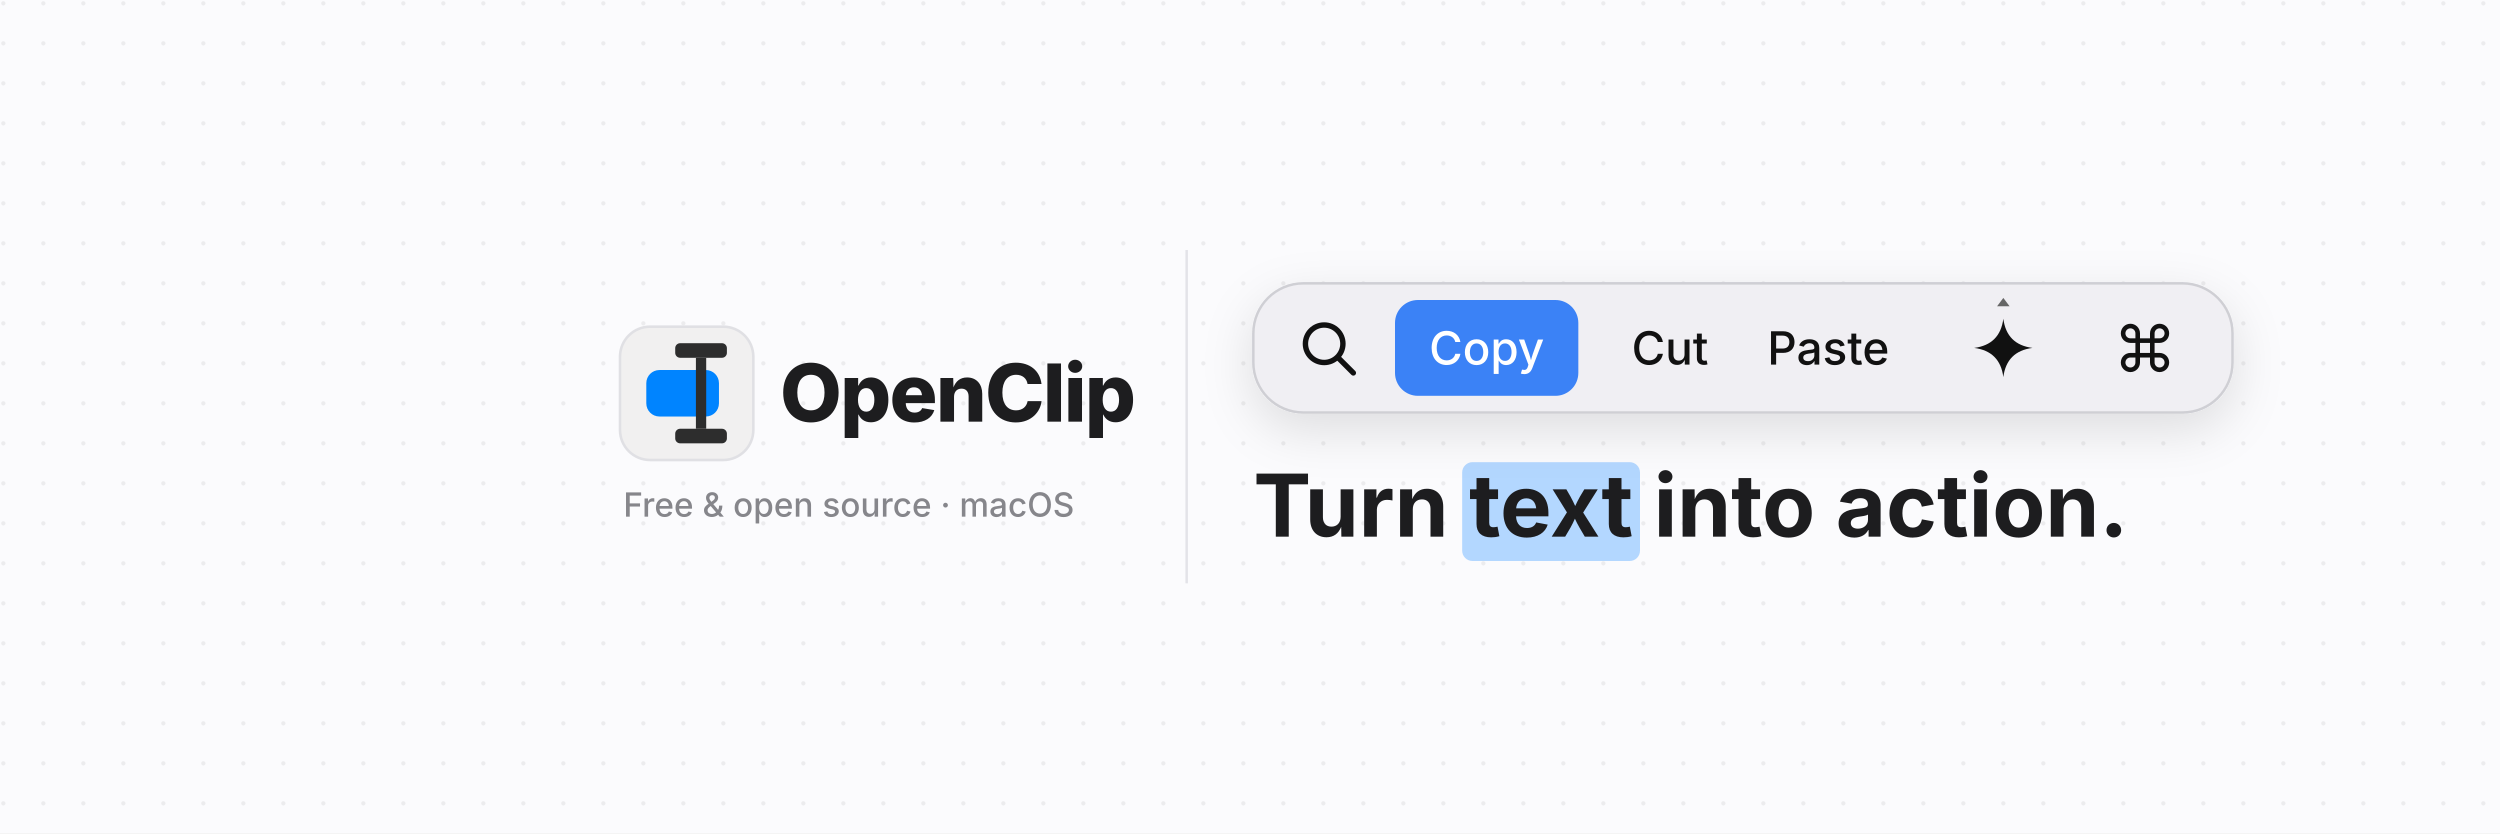
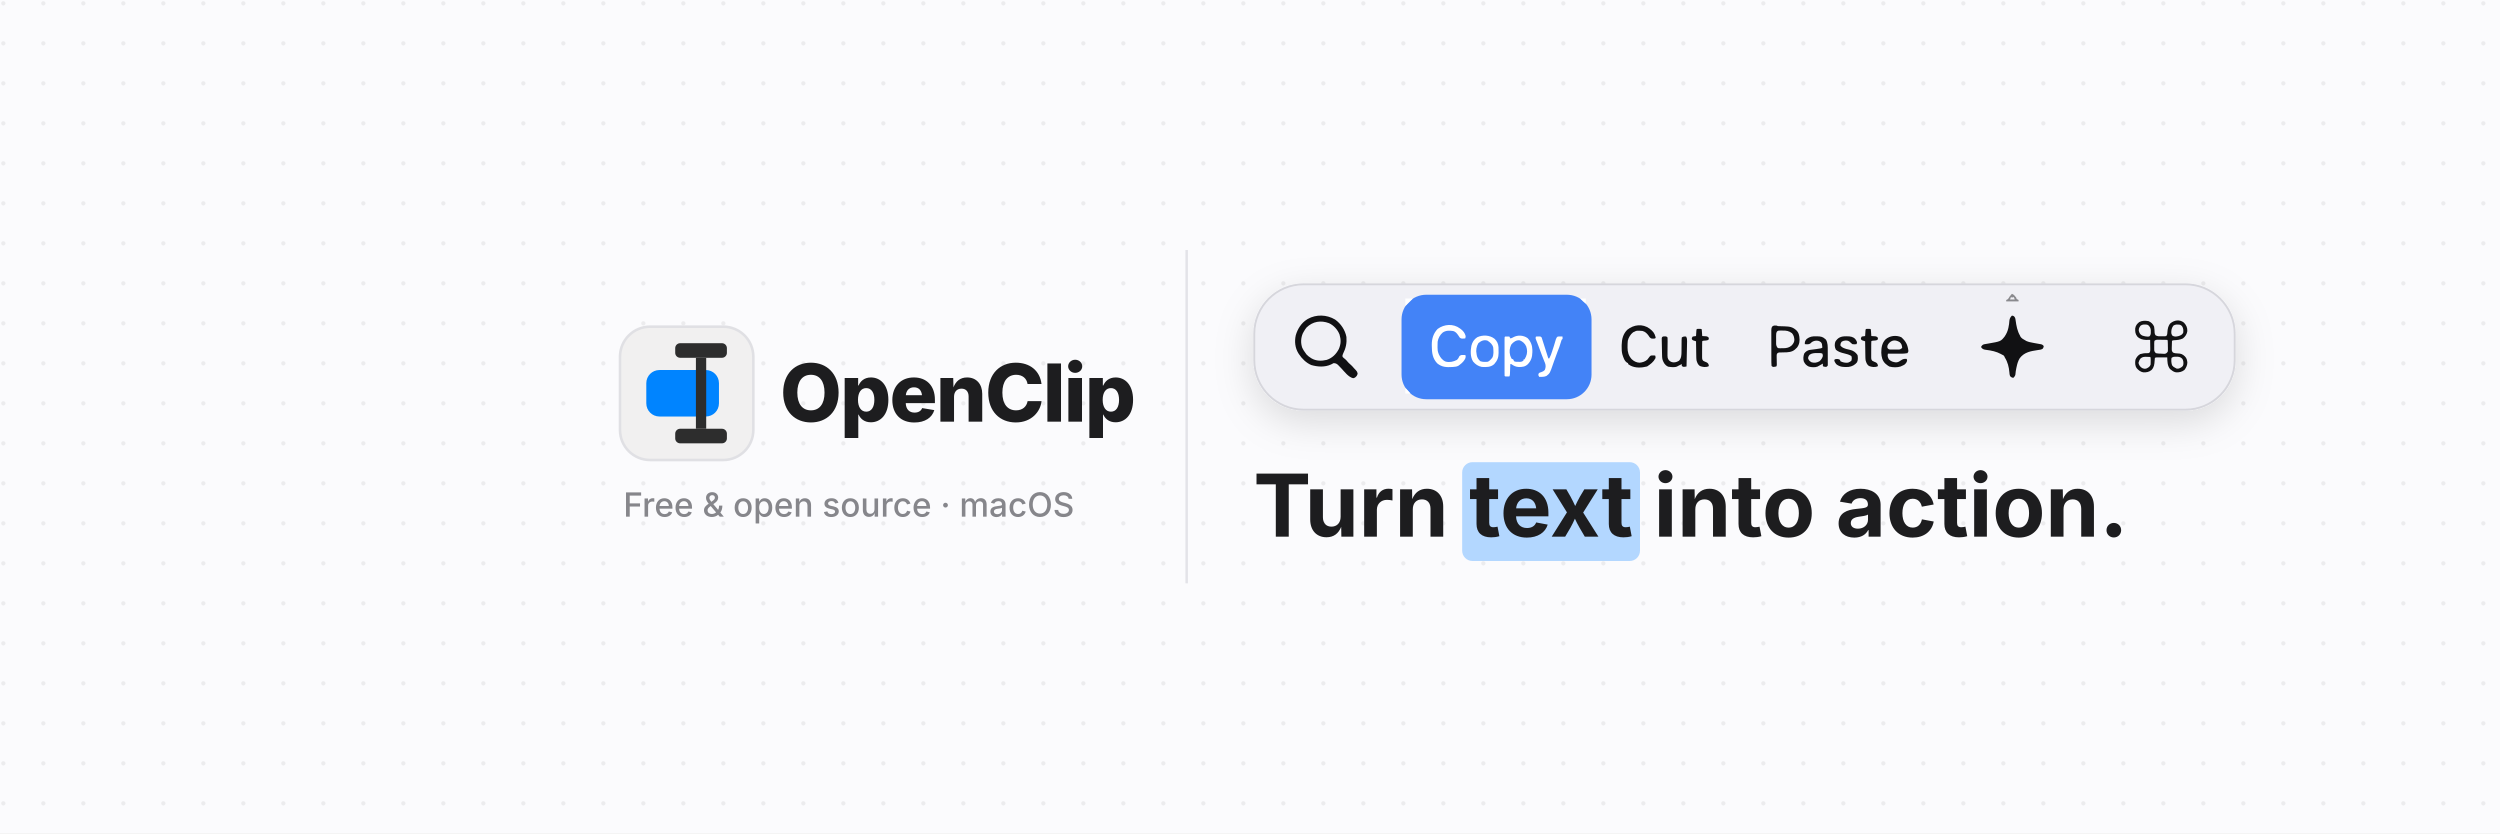
<svg xmlns="http://www.w3.org/2000/svg" width="1500" height="500" viewBox="0 0 1500 500">
  <defs>
    <filter id="sh" x="-20%" y="-60%" width="140%" height="240%">
      <feDropShadow dx="0" dy="8" stdDeviation="12" flood-color="#000" flood-opacity=".12" />
    </filter>
    <pattern id="d" width="24" height="24" patternUnits="userSpaceOnUse">
      <circle cx="2" cy="2" r="1.3" fill="#1d1d1f" fill-opacity=".07" />
    </pattern>
  </defs>
  <rect width="1500" height="500" fill="#fbfbfd" />
  <rect width="1500" height="500" fill="url(#d)" />
  <line x1="712" y1="150" x2="712" y2="350" stroke="#e3e3e8" stroke-width="1.5" />
  <g transform="translate(372 196) scale(0.078125)">
    <rect width="1024" height="1024" rx="231" fill="#F1F0F0" stroke="#e0e0e4" stroke-width="20" />
    <rect x="202" y="333" width="558" height="357" rx="101" fill="#0084FF" />
    <rect x="424" y="784" width="397" height="112" rx="38" fill="#2D2D2D" />
    <rect x="424" y="127" width="397" height="112" rx="38" fill="#2D2D2D" />
    <rect x="583" y="239" width="79" height="545" fill="#2D2D2D" />
  </g>
  <text x="468" y="253" fill="#1d1d1f" font-size="48" font-weight="800" letter-spacing="-1" font-family="Inter">OpenClip</text>
  <text x="374" y="310" fill="#86868b" font-size="20" font-weight="500" font-family="Inter">Free &amp; open source · macOS</text>
  <rect x="877.3" y="277.3" width="106.7" height="59.3" rx="6.2" fill="#b3d7ff" />
  <text x="752" y="322" fill="#1d1d1f" font-size="52" font-weight="700" font-family="Inter">Turn text into action.</text>
-   <g transform="translate(752 170) scale(1.25)">
-     <g filter="url(#sh)">
-       <rect width="470" height="62" rx="24" fill="#f0eff3" stroke="#cfcfd4" stroke-width="1.2" />
+   <defs>
+     <filter id="tsh" x="-20%" y="-60%" width="140%" height="240%">
+       <feDropShadow dx="0" dy="6" stdDeviation="10" flood-color="#000" flood-opacity=".13" />
+     </filter>
+   </defs>
+   <g transform="translate(752 170) scale(1.14)">
+     <rect x="0.5" y="0.5" width="516" height="66" rx="26" fill="#f0f0f5" stroke="#d6d6dc" filter="url(#tsh)" />
+     <rect x="78" y="6" width="100" height="55" rx="13" fill="#4383f7" />
+     <g transform="translate(-57 -57) scale(0.25)">
+       <path transform="translate(1825,250)" d="M0 0 C4.21 1.56 6.35 4.48 9 8 C9.33 8.99 9.66 9.98 10 11 C12.06 12.19 12.06 12.19 14 13 C14 13.99 14 14.98 14 16 C5.42 16 -3.16 16 -12 16 C-12 15.01 -12 14.02 -12 13 C-11.7 12.89 -11.7 12.89 -10.19 12.31 C-7.38 10.63 -6.61 8.83 -5 6 C-3.39 3.94 -1.7 1.98 0 0 Z M-2 7 C-2.66 8.65 -3.32 10.3 -4 12 C-0.7 12 2.6 12 6 12 C5.34 10.35 4.68 8.7 4 7 C3.38 7.19 2.76 7.37 2.12 7.56 C0 8 0 8 -2 7 Z " fill="#8a8a8e" />
+       <path transform="translate(400.125,304.25)" d="M0 0 C12.18 8.64 21.12 22.07 23.88 36.75 C24.9 49.66 22.63 60.38 16.79 71.9 C15.48 74.55 15.25 75.83 15.88 78.75 C17.45 80.39 19.15 81.74 20.94 83.14 C22.86 84.74 24.36 86.38 25.94 88.31 C27.84 90.62 29.54 92.3 31.88 94.25 C34.79 96.68 37.08 99.18 39.48 102.1 C40.87 103.74 42.34 105.24 43.88 106.75 C46.05 109.09 46.82 110.46 47.44 113.62 C46.75 117.47 45.46 119.06 42.58 121.6 C40.88 122.75 40.88 122.75 38 123.5 C27.9 121.08 20.08 110.04 13.14 102.75 C11.58 101.12 10.01 99.5 8.43 97.89 C7.96 97.39 7.49 96.88 7.01 96.37 C3.81 93.12 1.45 91.86 -3.12 91.75 C-4.98 92.68 -6.84 93.62 -8.66 94.62 C-21.77 100.61 -36.61 99.68 -50.12 95.75 C-60.78 91.28 -69.87 82.33 -76.12 72.75 C-76.5 72.18 -76.88 71.6 -77.27 71.01 C-84.29 59.58 -85.69 46.16 -82.81 33.22 C-79.13 20.01 -70.91 6.98 -59.12 -0.25 C-58.57 -0.6 -58.01 -0.95 -57.43 -1.3 C-39.45 -11.35 -17.56 -10.48 0 0 Z M-60.12 16.75 C-62.48 19.6 -64.38 22.5 -66.12 25.75 C-66.7 26.78 -67.28 27.81 -67.88 28.88 C-72.14 38.69 -72.68 49.18 -69.18 59.4 C-67.32 63.54 -64.83 67.13 -62.12 70.75 C-61.81 71.2 -61.81 71.2 -60.19 73.5 C-57.46 76.47 -54.52 78.61 -51.12 80.75 C-50.84 80.94 -50.84 80.94 -49.39 81.88 C-39.63 87.52 -28.36 87.45 -17.68 84.92 C-6.01 81.07 2.19 72.91 7.81 62.18 C12.47 51.56 12.65 42.45 9.34 31.4 C5.19 21.06 -2.65 12.45 -12.71 7.66 C-29.96 1.14 -46.87 3.81 -60.12 16.75 Z " fill="#111113" />
+       <path transform="translate(1825,296)" d="M0 0 C2.69 0.17 3.74 0.71 5.57 2.7 C7.29 5.47 7.57 7.51 7.94 10.75 C9.41 21.54 11.45 32.51 17 42 C17.41 42.89 17.83 43.77 18.25 44.69 C20.86 48.13 24.24 49.96 28 52 C28.88 52.5 29.75 53 30.65 53.52 C34.94 55.42 39.16 56.22 43.75 57.06 C45.45 57.39 47.16 57.71 48.86 58.04 C51.49 58.54 54.12 59.02 56.76 59.46 C57.21 59.54 57.21 59.54 59.45 59.93 C60.25 60.07 61.05 60.2 61.88 60.34 C64.34 61.11 65.43 61.98 67 64 C66.85 66.32 66.26 67.62 64.96 69.54 C61.91 71.82 58.43 71.95 54.75 72.44 C39.68 74.71 26.27 76.82 16.54 89.52 C12.92 95.33 11.28 101.25 9.88 107.88 C9.71 108.63 9.54 109.38 9.36 110.15 C8.35 114.78 7.7 119.32 7.35 124.05 C6.8 127.08 5.13 128.87 3 131 C-0.26 130.44 -1.91 129.59 -4 127 C-4.93 124.2 -5.16 122.23 -5.31 119.31 C-6.28 108.15 -8.93 97.49 -15 88 C-15.15 87.65 -15.15 87.65 -15.9 85.89 C-17.29 83.51 -18.48 83.06 -21 82 C-21.67 81.62 -22.33 81.24 -23.02 80.85 C-32.68 75.55 -43.34 73.39 -54.19 72.06 C-58.03 71.54 -60.52 71.16 -63.31 68.38 C-63.87 67.59 -64.43 66.81 -65 66 C-63.39 63.22 -62.07 61.32 -58.91 60.37 C-58.5 60.3 -58.5 60.3 -56.46 59.95 C-55.57 59.79 -54.67 59.63 -53.75 59.46 C-52.85 59.31 -51.94 59.16 -51 59 C-23.52 54.26 -23.52 54.26 -15.32 44 C-11.72 38.54 -9.3 33.65 -7.81 27.25 C-7.64 26.55 -7.47 25.86 -7.3 25.14 C-6.14 20.19 -5.59 15.35 -5.27 10.28 C-4.76 6.01 -2.99 2.99 0 0 Z " fill="#111113" />
+       <path transform="translate(2187.254,310.8125)" d="M0 0 C5.01 5.53 7.25 10.37 7.06 17.85 C6.22 24.11 2.67 29.36 -2.25 33.19 C-8.17 36.1 -14.24 36.63 -20.75 36.98 C-23.25 37.19 -23.25 37.19 -25.25 38.19 C-25.4 41.77 -25.49 45.35 -25.57 48.94 C-25.61 49.95 -25.65 50.97 -25.69 52.02 C-25.82 59.47 -25.82 59.47 -23.17 62.86 C-19.69 64.44 -17.07 64.69 -13.25 64.75 C-6.63 64.87 -2.8 66.39 1.93 71 C5.73 74.98 6.59 78.56 7.12 84 C6.96 89.87 4.45 94.96 0.93 99.56 C-4.67 103.73 -9.63 104.8 -16.54 104.61 C-20.91 103.93 -23.88 101.95 -27.25 99.19 C-28.02 98.59 -28.78 97.99 -29.57 97.38 C-35.07 90.24 -34.9 81.84 -35.25 73.19 C-39.21 73.16 -43.17 73.14 -47.13 73.12 C-48.26 73.12 -49.38 73.11 -50.55 73.1 C-51.09 73.1 -51.09 73.1 -53.81 73.09 C-54.31 73.09 -54.31 73.09 -56.82 73.07 C-59.25 73.19 -59.25 73.19 -61.25 74.19 C-61.46 76.2 -61.66 78.21 -61.78 80.22 C-62.27 87.85 -62.84 93.85 -68.34 99.62 C-73.65 103.98 -78.84 104.79 -85.53 104.61 C-91.14 103.74 -95.53 100.36 -99.25 96.19 C-103.34 90.54 -103.12 84.92 -102.25 78.19 C-100.31 73.11 -96.97 68.91 -92.25 66.19 C-87.46 64.74 -82.82 64.07 -77.82 64.25 C-74.25 64.19 -74.25 64.19 -72.55 63.04 C-70.73 60.44 -70.91 58.58 -70.96 55.43 C-70.97 54.31 -70.98 53.19 -70.99 52.04 C-71.02 50.87 -71.04 49.7 -71.07 48.5 C-71.08 47.32 -71.09 46.14 -71.11 44.93 C-71.14 42.01 -71.19 39.1 -71.25 36.19 C-72.06 36.2 -72.86 36.22 -73.69 36.23 C-74.75 36.24 -75.82 36.25 -76.91 36.27 C-77.96 36.28 -79.02 36.29 -80.1 36.31 C-86.89 36.05 -93.49 34.23 -98.25 29.19 C-102.49 23.8 -102.93 19.15 -102.7 12.35 C-101.82 6.1 -99.04 2.61 -94.19 -1.25 C-87.88 -4.61 -81.56 -4.33 -74.63 -3.25 C-69 -0.85 -65.3 2.75 -62.88 8.38 C-62.17 12.73 -61.92 17.01 -61.79 21.42 C-61.25 24.19 -61.25 24.19 -59.85 26.52 C-55.79 29.13 -51.85 28.73 -47.13 28.62 C-46.21 28.63 -45.29 28.64 -44.34 28.65 C-39.29 28.6 -39.29 28.6 -37.25 28.19 C-35.02 24.84 -35.01 23.55 -34.88 19.62 C-34.37 12.79 -33.32 6.46 -28.49 1.3 C-20.06 -5.56 -9.02 -7.26 0 0 Z M-91.25 6.19 C-94.11 10.13 -95.28 11.92 -95.19 16.81 C-93.81 21.79 -92.81 24.28 -88.25 26.94 C-83.57 28.67 -78.23 29.75 -73.25 29.19 C-70.71 26.94 -70.29 25.49 -69.86 22.13 C-69.86 21.01 -69.87 19.9 -69.88 18.75 C-69.87 17.64 -69.86 16.53 -69.86 15.38 C-70.41 10.95 -71.93 8.45 -75.13 5.39 C-77.69 3.94 -79.32 3.82 -82.25 3.88 C-83.1 3.88 -83.95 3.88 -84.82 3.89 C-87.44 4.21 -89.03 4.76 -91.25 6.19 Z M-22.25 6.19 C-25.93 10.82 -26.98 16.1 -26.69 21.91 C-26.25 24.19 -26.25 24.19 -24.38 27.38 C-19.78 30.04 -16.3 29.44 -11.25 28.19 C-6.88 26.77 -4.01 25.51 -1.69 21.44 C-0.96 15.98 -1.11 11.92 -4.19 7.25 C-7.22 4.22 -8.95 4.03 -13.13 4 C-13.99 3.99 -14.86 3.97 -15.75 3.96 C-18.46 4.21 -19.99 4.69 -22.25 6.19 Z M-62.25 38.19 C-62.64 40.37 -62.64 40.37 -62.65 43.05 C-62.66 44.02 -62.66 44.99 -62.66 45.99 C-62.65 47 -62.64 48.02 -62.63 49.06 C-62.64 50.07 -62.65 51.08 -62.66 52.11 C-62.66 53.08 -62.66 54.05 -62.65 55.05 C-62.65 55.94 -62.65 56.83 -62.64 57.75 C-62.17 60.73 -61.42 62.08 -59.25 64.19 C-55.85 65.13 -52.34 65.07 -48.82 65.19 C-48.34 65.22 -48.34 65.22 -45.92 65.38 C-45 65.42 -44.08 65.46 -43.13 65.5 C-42.29 65.54 -41.45 65.57 -40.59 65.61 C-37.33 65.02 -36.21 63.83 -34.25 61.19 C-33.78 58.55 -33.78 58.55 -33.83 55.58 C-33.84 54.52 -33.84 53.45 -33.85 52.35 C-33.88 51.25 -33.91 50.14 -33.94 49 C-33.95 47.88 -33.96 46.76 -33.97 45.61 C-34.09 37.36 -34.09 37.36 -35.25 36.19 C-39.21 35.93 -43.17 36 -47.13 36 C-48.24 35.99 -49.36 35.98 -50.51 35.96 C-51.04 35.96 -51.04 35.96 -53.75 35.96 C-54.73 35.95 -55.71 35.95 -56.73 35.94 C-59.25 36.19 -59.25 36.19 -62.25 38.19 Z M-91.25 75.19 C-93.58 78 -95.01 81.12 -95.82 84.69 C-94.75 89.44 -92.36 92.84 -88.23 95.48 C-84.74 96.98 -82.42 97.56 -78.74 96.39 C-74.72 94.3 -71.72 92.64 -70.25 88.19 C-70.09 85.58 -70.02 83.1 -70.07 80.5 C-70.07 80.16 -70.07 80.16 -70.07 78.41 C-70.11 73.33 -70.11 73.33 -71.25 72.19 C-73.69 72.03 -76.07 71.96 -78.5 71.94 C-79.17 71.92 -79.84 71.9 -80.53 71.88 C-84.98 71.84 -87.74 72.43 -91.25 75.19 Z M-26.25 74.19 C-27.06 79.49 -26.76 84.67 -25.07 89.75 C-22.99 92.54 -21.4 93.73 -18.25 95.19 C-17.35 95.68 -16.44 96.18 -15.5 96.69 C-11.1 97.36 -8.88 95.99 -5.18 93.67 C-2.55 91.64 -1.71 90.51 -1.25 87.19 C-1.02 83.15 -1.3 79.8 -3.39 76.27 C-6.28 73.19 -8.51 72.28 -12.73 71.75 C-22.35 71.58 -22.35 71.58 -26.25 74.19 Z " fill="#111113" />
+       <path transform="translate(1062.094,323.2461)" d="M0 0 C6.81 5.26 10.46 9.22 12.66 17.63 C12.74 18.33 12.82 19.03 12.91 19.75 C11.35 21.31 9.82 21.07 7.66 21.19 C3.66 21.15 3.16 21 0.09 18.07 C-0.63 16.97 -1.35 15.88 -2.09 14.75 C-5.6 10.01 -9.06 6.56 -14.91 5 C-26.98 4.06 -26.98 4.06 -32.09 6.75 C-32.9 7.1 -33.7 7.46 -34.53 7.82 C-39.86 11.84 -44.22 18.92 -45.71 25.45 C-46.18 29.53 -46.28 33.53 -46.28 37.63 C-46.29 38.39 -46.31 39.16 -46.32 39.95 C-46.34 49.5 -44.01 57.32 -37.53 64.48 C-32.86 68.87 -27.54 71.55 -21.06 71.85 C-15.25 71.39 -8.84 69.35 -4.55 65.3 C-3.34 63.83 -2.22 62.29 -1.09 60.75 C0.66 58.38 0.66 58.38 2.91 56.75 C5.94 56.43 8.87 56.52 11.91 56.75 C12.74 59.12 13.02 60.4 12.26 62.83 C8.13 70.51 2.06 74.98 -5.09 79.75 C-16.54 82.73 -29.99 83.46 -40.59 77.69 C-42.11 76.74 -43.62 75.77 -45.09 74.75 C-45.09 74.09 -45.09 73.43 -45.09 72.75 C-45.7 72.49 -46.31 72.23 -46.94 71.96 C-53.02 68.55 -55.23 60.32 -57.25 54.07 C-58.63 48.66 -58.73 43.43 -58.66 37.88 C-58.65 36.74 -58.64 35.61 -58.63 34.44 C-58.35 22.41 -55.7 11.27 -46.83 2.52 C-33.12 -8.54 -14.63 -10.62 0 0 Z " fill="#111113" />
+       <path transform="translate(1330,317)" d="M0 0 C0.66 0.33 1.32 0.66 2 1 C3.63 1.13 5.27 1.2 6.91 1.25 C7.41 1.26 7.41 1.26 9.91 1.35 C11.98 1.41 14.06 1.46 16.13 1.52 C27 1.89 33.9 2.79 41.89 10.58 C44.8 13.92 46.2 16.66 47 21 C47.16 21.84 47.32 22.69 47.49 23.56 C48.67 31.99 47.89 39.14 42.7 46.07 C36.19 53.35 30.87 55.52 21.28 56.19 C17.6 56.35 13.92 56.43 10.24 56.48 C9.35 56.5 8.45 56.53 7.54 56.56 C6.73 56.57 5.93 56.59 5.11 56.6 C3 57 3 57 1.23 58.19 C-0.48 60.7 -0.33 62.45 -0.26 65.47 C-0.24 66.54 -0.23 67.6 -0.21 68.7 C-0.19 69.81 -0.16 70.92 -0.12 72.06 C-0.08 74.26 -0.04 76.46 -0.01 78.66 C0.02 79.64 0.04 80.61 0.07 81.62 C0 84 0 84 -1 86 C-4.38 86.75 -4.38 86.75 -8 87 C-8.99 86.34 -9.98 85.68 -11 85 C-11.31 82.39 -11.42 80.01 -11.4 77.4 C-11.41 76.62 -11.42 75.83 -11.42 75.03 C-11.44 72.43 -11.44 69.83 -11.43 67.23 C-11.44 65.42 -11.44 63.62 -11.45 61.82 C-11.46 58.03 -11.46 54.25 -11.45 50.46 C-11.43 45.61 -11.45 40.76 -11.48 35.91 C-11.5 32.18 -11.5 28.46 -11.5 24.73 C-11.5 22.94 -11.5 21.15 -11.51 19.36 C-11.53 16.86 -11.52 14.36 -11.5 11.86 C-11.51 11.12 -11.52 10.38 -11.53 9.62 C-11.48 6.21 -11.23 4.31 -9.2 1.53 C-6.07 -0.65 -3.71 -0.34 0 0 Z M0.24 12.65 C-1.34 15.64 -1.39 17.75 -1.4 21.12 C-1.4 22.3 -1.41 23.49 -1.41 24.71 C-1.4 25.94 -1.39 27.17 -1.38 28.44 C-1.39 29.67 -1.4 30.89 -1.41 32.16 C-1.41 33.34 -1.4 34.53 -1.4 35.75 C-1.4 36.83 -1.39 37.91 -1.39 39.02 C-0.94 42.44 -0.18 44.32 2 47 C4.05 47.63 4.05 47.63 6.39 47.63 C6.82 47.63 6.82 47.63 8.98 47.63 C9.43 47.62 9.43 47.62 11.69 47.56 C12.56 47.57 13.43 47.58 14.33 47.6 C20.94 47.52 26.57 46.18 31.53 41.59 C34.66 38.05 36.96 34.74 37.03 29.93 C36.67 24.54 35.56 20.14 32 16 C25.68 11.19 19.91 10.23 12.12 10.44 C11.19 10.43 10.25 10.42 9.29 10.4 C2.56 10.48 2.56 10.48 0.24 12.65 Z " fill="#111113" />
+       <path transform="translate(1164.031,323.8672)" d="M0 0 C0.81 0 1.63 0.01 2.47 0.01 C3.28 0.01 4.1 0 4.94 0 C6.97 0.13 6.97 0.13 7.97 1.13 C8.2 3.48 8.38 5.84 8.53 8.2 C8.57 8.84 8.57 8.84 8.79 12.11 C8.85 13.1 8.91 14.1 8.97 15.13 C9.35 15.15 9.35 15.15 11.27 15.25 C12.26 15.31 13.26 15.38 14.28 15.45 C15.27 15.5 16.25 15.56 17.27 15.62 C20.22 16.18 21.24 16.71 22.97 19.13 C22.78 21.26 22.78 21.26 21.97 23.13 C18.87 24.68 15.6 24.58 12.18 24.85 C9.97 25.13 9.97 25.13 8.97 26.13 C8.86 28.82 8.8 31.49 8.8 34.18 C8.8 34.99 8.79 35.8 8.79 36.64 C8.79 38.36 8.78 40.08 8.78 41.8 C8.78 44.42 8.76 47.05 8.74 49.68 C8.74 51.35 8.74 53.01 8.74 54.68 C8.73 55.47 8.72 56.25 8.72 57.06 C8.75 64.08 8.75 64.08 10.97 67.13 C13.46 68.54 16.01 69.59 18.66 70.69 C21.54 72.49 22.14 73.88 22.97 77.13 C22.64 77.79 22.31 78.45 21.97 79.13 C15.87 81.17 9.9 80.41 3.97 78.13 C-0.19 75.13 -1.69 70.94 -3.03 66.13 C-3.45 62.95 -3.52 59.81 -3.54 56.6 C-3.56 55.73 -3.58 54.85 -3.6 53.95 C-3.65 51.17 -3.69 48.4 -3.72 45.63 C-3.75 43.74 -3.79 41.85 -3.82 39.96 C-3.91 35.35 -3.97 30.74 -4.03 26.13 C-4.6 25.96 -5.16 25.79 -5.75 25.62 C-6.48 25.37 -7.21 25.13 -7.97 24.88 C-8.7 24.65 -9.43 24.42 -10.18 24.18 C-12.03 23.13 -12.03 23.13 -12.91 21.21 C-13.03 19.13 -13.03 19.13 -11.03 16.13 C-7.41 15.45 -7.41 15.45 -4.03 15.13 C-3.97 14.13 -3.91 13.13 -3.85 12.11 C-3.76 10.82 -3.68 9.52 -3.59 8.2 C-3.51 6.91 -3.43 5.62 -3.35 4.29 C-2.94 0.19 -2.94 0.19 0 0 Z " fill="#111113" />
+       <path transform="translate(1520.031,323.8672)" d="M0 0 C0.81 0 1.63 0.01 2.47 0.01 C3.28 0.01 4.1 0 4.94 0 C6.97 0.13 6.97 0.13 7.97 1.13 C8.2 3.48 8.38 5.84 8.53 8.2 C8.57 8.84 8.57 8.84 8.79 12.11 C8.85 13.1 8.91 14.1 8.97 15.13 C9.35 15.15 9.35 15.15 11.27 15.25 C12.26 15.31 13.26 15.38 14.28 15.45 C15.27 15.5 16.25 15.56 17.27 15.62 C20.22 16.18 21.24 16.71 22.97 19.13 C22.78 21.26 22.78 21.26 21.97 23.13 C18.87 24.68 15.6 24.58 12.18 24.85 C9.97 25.13 9.97 25.13 8.97 26.13 C8.86 28.82 8.8 31.49 8.8 34.18 C8.8 34.99 8.79 35.8 8.79 36.64 C8.79 38.36 8.78 40.08 8.78 41.8 C8.78 44.42 8.76 47.05 8.74 49.68 C8.74 51.35 8.74 53.01 8.74 54.68 C8.73 55.47 8.72 56.25 8.72 57.06 C8.75 64.08 8.75 64.08 10.97 67.13 C13.46 68.54 16.01 69.59 18.66 70.69 C21.54 72.49 22.14 73.88 22.97 77.13 C22.64 77.79 22.31 78.45 21.97 79.13 C15.87 81.17 9.9 80.41 3.97 78.13 C-0.19 75.13 -1.69 70.94 -3.03 66.13 C-3.45 62.95 -3.52 59.81 -3.54 56.6 C-3.56 55.73 -3.58 54.85 -3.6 53.95 C-3.65 51.17 -3.69 48.4 -3.72 45.63 C-3.75 43.74 -3.79 41.85 -3.82 39.96 C-3.91 35.35 -3.97 30.74 -4.03 26.13 C-4.6 25.96 -5.16 25.79 -5.75 25.62 C-6.48 25.37 -7.21 25.13 -7.97 24.88 C-8.7 24.65 -9.43 24.42 -10.18 24.18 C-12.03 23.13 -12.03 23.13 -12.91 21.21 C-13.03 19.13 -13.03 19.13 -11.03 16.13 C-7.41 15.45 -7.41 15.45 -4.03 15.13 C-3.97 14.13 -3.91 13.13 -3.85 12.11 C-3.76 10.82 -3.68 9.52 -3.59 8.2 C-3.51 6.91 -3.43 5.62 -3.35 4.29 C-2.94 0.19 -2.94 0.19 0 0 Z " fill="#111113" />
+       <path transform="translate(1091.875,339.7344)" d="M0 0 C0.7 0.01 1.4 0.01 2.12 0.02 C2.83 0.01 3.53 0.01 4.25 0 C6.12 0.27 6.12 0.27 8.12 2.27 C8.29 4.97 8.33 7.57 8.29 10.27 C8.28 10.67 8.28 10.67 8.27 12.7 C8.25 15.26 8.22 17.83 8.19 20.39 C8.16 22.93 8.13 25.48 8.12 28.02 C8.1 29.6 8.09 31.19 8.06 32.77 C7.95 45.4 7.95 45.4 10.94 50.14 C14.14 53.25 16.9 54.57 21.38 54.7 C25.74 54.58 28.68 53.34 32.4 51.14 C37.29 45.83 37.56 38.86 37.53 32.02 C37.54 31.17 37.55 30.32 37.56 29.45 C37.61 25.85 37.62 22.24 37.64 18.64 C37.65 16 37.68 13.35 37.72 10.71 C37.72 9.89 37.71 9.08 37.71 8.23 C37.74 5.95 37.74 5.95 38.12 2.27 C41.56 -0.02 43.11 0.09 47.12 0.27 C49.19 3.66 49.34 6.2 49.26 10.14 C49.24 11.32 49.22 12.5 49.2 13.71 C49.18 14.35 49.18 14.35 49.1 17.56 C49.09 18.21 49.09 18.21 49.03 21.51 C48.96 24.97 48.88 28.43 48.8 31.89 C48.72 35.42 48.65 38.96 48.58 42.49 C48.44 49.41 48.29 56.34 48.12 63.27 C41.61 64.54 41.61 64.54 38.12 62.27 C38.12 60.95 38.12 59.63 38.12 58.27 C37.86 58.4 37.86 58.4 36.52 59.07 C35.45 59.6 35.45 59.6 30.12 62.27 C29.51 62.63 28.89 63 28.25 63.38 C22.56 65.74 15.15 64.55 9.19 63.7 C2.97 60.78 0.11 55.96 -2.22 49.62 C-3.41 45.37 -3.4 41.1 -3.46 36.71 C-3.47 36.22 -3.47 36.22 -3.53 33.73 C-3.57 31.67 -3.61 29.61 -3.64 27.55 C-3.69 24.38 -3.76 21.21 -3.84 18.05 C-3.88 16.04 -3.92 14.03 -3.96 12.02 C-3.98 11.07 -4 10.13 -4.03 9.15 C-4.04 8.27 -4.05 7.4 -4.06 6.5 C-4.07 5.73 -4.08 4.95 -4.1 4.16 C-3.78 1.42 -2.73 0.39 0 0 Z " fill="#111113" />
+       <path transform="translate(1412.75,339.5625)" d="M0 0 C0.92 0.01 1.84 0.01 2.79 0.02 C9.29 0.14 14.04 0.86 18.94 5.44 C19.23 5.7 19.23 5.7 20.7 7 C24.84 13.51 24.56 22.27 24.55 29.75 C24.56 30.69 24.56 31.62 24.56 32.58 C24.57 34.54 24.57 36.5 24.57 38.45 C24.56 41.46 24.59 44.46 24.61 47.46 C24.61 49.37 24.61 51.28 24.61 53.19 C24.62 54.09 24.63 54.99 24.64 55.91 C24.63 56.74 24.63 57.57 24.62 58.42 C24.62 59.15 24.62 59.88 24.62 60.63 C24.25 62.44 24.25 62.44 21.25 64.44 C15.69 63.88 15.69 63.88 14.25 62.44 C14.21 60.77 14.21 59.1 14.25 57.44 C13.65 57.78 13.04 58.11 12.42 58.46 C11.62 58.91 10.82 59.35 10 59.81 C9.21 60.25 8.42 60.69 7.61 61.15 C7.22 61.36 7.22 61.36 5.25 62.44 C4.63 62.81 4.01 63.19 3.38 63.58 C-2.14 65.81 -9.66 65.31 -15.3 63.71 C-20.59 61.25 -23.66 57.94 -26 52.56 C-27.4 46.74 -26.87 42.04 -25.09 36.43 C-22.47 32.54 -18.92 30.05 -14.45 28.79 C-11.93 28.35 -9.42 28.02 -6.88 27.75 C-5.17 27.54 -3.46 27.33 -1.76 27.11 C-0.93 27.01 -0.1 26.91 0.75 26.8 C11.43 25.25 11.43 25.25 13.25 23.44 C12.51 15.6 12.51 15.6 10.25 12.44 C6.78 9.58 3.79 8.96 -0.7 9.15 C-5.11 9.77 -8.71 11.18 -11.56 14.62 C-15.14 17.59 -19.29 16.74 -23.75 16.44 C-23.94 11.46 -23.05 9.3 -19.75 5.44 C-13.37 0.68 -7.81 -0.28 0 0 Z M-13.56 38.73 C-15.78 41.44 -16.74 43.04 -16.81 46.56 C-15.28 50.71 -13.3 52.6 -9.44 54.69 C-3.19 56.43 1.62 55.56 7.25 52.44 C10.58 49.38 13.12 45.85 14.25 41.44 C14 38.69 14 38.69 13.25 36.44 C10.17 34.9 6.94 35.25 3.56 35.25 C2.87 35.24 2.17 35.23 1.46 35.21 C-3.85 35.2 -9.11 35.55 -13.56 38.73 Z " fill="#111113" />
+       <path transform="translate(1475.812,339.5)" d="M0 0 C0.89 0.01 1.78 0.01 2.7 0.02 C9.11 0.19 14.45 0.78 19.19 5.5 C21.14 7.86 22.02 9.58 23.19 12.5 C22.77 14.71 22.77 14.71 22.19 16.5 C19.08 16.95 16.28 17.08 13.19 16.5 C11.2 14.94 11.2 14.94 9.31 13 C6.08 9.81 4.06 8.94 -0.5 8.81 C-3.98 9.06 -5.79 9.49 -8.94 11.12 C-11.25 14.06 -11.89 15.76 -11.81 19.5 C-9.12 22.79 -6.61 24.26 -2.62 25.62 C-1.66 25.96 -0.69 26.29 0.31 26.64 C2.84 27.39 5.29 27.96 7.88 28.44 C14.85 29.86 20.26 33.56 24.19 39.5 C25.18 44.57 25.39 50.04 23.08 54.76 C18.4 60.54 12.52 63.56 5.19 64.5 C-4.67 65.02 -12.89 65.02 -20.81 58.5 C-22.55 56.2 -23.6 54.17 -24.81 51.5 C-24.48 50.51 -24.15 49.52 -23.81 48.5 C-19.47 47.49 -16.75 47.25 -12.81 49.5 C-12.48 50.49 -12.15 51.48 -11.81 52.5 C-6.87 55.08 -1.32 56.21 4.19 55.5 C7.15 54.51 8.63 53.5 11.19 51.5 C12.3 47.54 12.49 45.4 11.19 41.5 C6.66 38.58 1.38 37.22 -3.81 36 C-10.29 34.46 -16.17 32.74 -21.31 28.38 C-24.19 22.87 -24.43 17.6 -22.69 11.69 C-17.21 2.38 -10.28 -0.08 0 0 Z " fill="#111113" />
+       <path transform="translate(1592.25,341.5)" d="M0 0 C9.56 8.69 13.24 15.85 14.83 28.59 C14.75 30.5 14.75 30.5 12.75 33.5 C4.37 35.1 -4.31 34.61 -12.81 34.56 C-14.31 34.56 -15.81 34.55 -17.31 34.55 C-20.96 34.54 -24.6 34.52 -28.25 34.5 C-29.5 39.48 -28.74 41.94 -26.25 46.5 C-21.83 50.92 -17.49 52.25 -11.38 52.94 C-7.16 52.85 -4.49 51.18 -1.11 48.79 C2.96 45.97 5.74 45.17 10.75 45.5 C11.75 46.5 11.75 46.5 12.12 48.69 C11.6 52.62 9.6 54.92 6.75 57.5 C3.75 59.25 3.75 59.25 0.75 60.5 C0.04 60.85 -0.66 61.19 -1.39 61.55 C-8.53 63.92 -17.93 63.7 -25.15 61.7 C-27.48 60.51 -29.28 59.22 -31.25 57.5 C-31.98 56.91 -32.7 56.33 -33.45 55.73 C-40.23 49.36 -41.87 41.46 -42.25 32.5 C-42.21 22 -40.81 12.28 -33.31 4.48 C-24.44 -3.31 -10.77 -4.97 0 0 Z M-27.25 13.94 C-29.11 16.87 -30.03 18.98 -29.25 22.5 C-27.54 24.82 -26.65 25.44 -23.77 25.89 C-22.81 25.89 -21.84 25.89 -20.85 25.9 C-20.32 25.9 -20.32 25.9 -17.65 25.91 C-16.55 25.9 -15.45 25.89 -14.31 25.88 C-13.21 25.89 -12.12 25.9 -10.99 25.91 C-10.46 25.91 -10.46 25.91 -7.79 25.9 C-6.82 25.9 -5.85 25.89 -4.86 25.89 C-1.87 25.44 -0.48 24.49 1.75 22.5 C1.34 17.22 0.64 14.19 -3.25 10.5 C-12.03 4.88 -20.55 5.23 -27.25 13.94 Z " fill="#111113" />
+       <path transform="translate(548,260)" d="M0 0 C5.28 0 10.56 0 16 0 C10.67 5.33 5.33 10.67 0 16 C0 10.72 0 5.44 0 0 Z " fill="#ffffff" />
+       <path transform="translate(916,260)" d="M0 0 C3.96 0 7.92 0 12 0 C12 3.63 12 7.26 12 11 C7.82 7.47 3.81 3.92 0 0 Z " fill="#ffffff" />
+       <path transform="translate(663,323)" d="M0 0 C0.7 0.52 1.41 1.03 2.13 1.57 C7.16 5.57 10.36 9.71 12 16 C11.75 19.06 11.75 19.06 11 21 C2.89 21.62 2.89 21.62 -0.31 19.38 C-1.55 17.64 -2.73 15.86 -3.88 14.06 C-6.61 10.13 -9.52 6.65 -14.33 5.39 C-22.27 4.24 -29.17 4.01 -36.1 8.45 C-41.95 13.23 -45.89 20.57 -47 28 C-47.17 31.15 -47.19 34.29 -47.19 37.44 C-47.2 38.27 -47.21 39.1 -47.22 39.96 C-47.24 44.72 -46.85 48.54 -45 53 C-44.7 53.71 -44.41 54.43 -44.11 55.16 C-41.05 61.49 -36.59 67.22 -29.84 69.84 C-21.36 71.79 -14.13 70.1 -6.44 66.19 C-3.66 63.7 -2.54 61.36 -1 58 C2.17 55.89 3 55.75 6.62 55.81 C7.02 55.82 7.02 55.82 9.04 55.83 C11 56 11 56 12 57 C12.6 62.38 10.33 65.22 7.22 69.39 C4.92 72.1 2.59 74.12 -0.25 76.25 C-1.14 76.94 -2.03 77.62 -2.95 78.33 C-6.63 80.35 -9.89 80.77 -14 81 C-14.77 81.05 -15.53 81.11 -16.32 81.16 C-28.39 81.88 -38.14 81.55 -47.84 73.46 C-57.63 63.31 -59.19 51.11 -59.25 37.75 C-59.27 36.56 -59.29 35.37 -59.31 34.14 C-59.37 21.53 -55.83 10.25 -47 1 C-33.28 -9.21 -14.01 -10.61 0 0 Z " fill="#ffffff" />
+       <path transform="translate(735.8125,344.75)" d="M0 0 C5.31 4.97 7.89 10.55 8.35 17.82 C8.39 20.75 8.42 23.69 8.44 26.62 C8.46 27.64 8.48 28.66 8.5 29.7 C8.55 39.45 5.81 46.03 -0.75 53.44 C-8.31 60.08 -17.18 59.76 -26.81 59.25 C-34.57 57.75 -40.23 53.76 -45.27 47.78 C-51.15 38.15 -50.75 25.4 -48.75 14.69 C-46.85 7.11 -43.14 1.11 -36.5 -3.19 C-25.18 -8.7 -9.99 -7.97 0 0 Z M-34.12 9.25 C-38.2 16.5 -39.56 24.17 -37.81 32.25 C-37.71 32.92 -37.61 33.58 -37.5 34.27 C-36.49 39.75 -34 43.57 -29.81 47.25 C-24.59 48.99 -19.25 48.95 -13.81 48.25 C-10.85 46.71 -8.91 44.82 -6.81 42.25 C-6.19 41.55 -5.58 40.85 -4.94 40.12 C-1.23 33.95 -2.32 25.19 -2.81 18.25 C-4.59 11.34 -9.02 7.82 -14.75 3.94 C-22.23 1.44 -28.5 4.38 -34.12 9.25 Z " fill="#ffffff" />
+       <path transform="translate(805.1875,343.1875)" d="M0 0 C6.78 6.78 10.15 15.57 10.28 25.07 C10.28 25.49 10.28 25.49 10.25 27.62 C10.24 28.51 10.23 29.39 10.22 30.29 C9.96 40.37 7.61 47.85 0.54 55.22 C-5.31 60.6 -11.04 61.07 -18.7 60.96 C-24.96 60.58 -29.13 58.34 -34.19 54.81 C-34.85 54.81 -35.51 54.81 -36.19 54.81 C-36.21 55.53 -36.24 56.25 -36.26 56.98 C-36.38 60.22 -36.5 63.45 -36.62 66.69 C-36.64 67.25 -36.64 67.25 -36.74 70.11 C-36.79 71.18 -36.83 72.26 -36.87 73.37 C-36.89 73.86 -36.89 73.86 -36.98 76.38 C-37.19 78.81 -37.19 78.81 -38.19 80.81 C-39.67 80.84 -41.15 80.86 -42.62 80.88 C-43.04 80.88 -43.04 80.88 -45.12 80.91 C-47.19 80.81 -47.19 80.81 -48.19 79.81 C-48.29 77.26 -48.32 74.74 -48.32 72.19 C-48.32 71.39 -48.32 70.59 -48.32 69.77 C-48.33 67.12 -48.32 64.46 -48.32 61.81 C-48.32 59.98 -48.32 58.14 -48.32 56.31 C-48.32 52.46 -48.32 48.61 -48.32 44.76 C-48.31 39.81 -48.32 34.86 -48.32 29.92 C-48.33 26.13 -48.32 22.34 -48.32 18.55 C-48.32 16.72 -48.32 14.9 -48.32 13.07 C-48.33 10.53 -48.32 7.98 -48.32 5.44 C-48.32 5.06 -48.32 5.06 -48.32 3.13 C-48.3 -2.07 -48.3 -2.07 -47.19 -3.19 C-45.67 -3.26 -44.15 -3.27 -42.62 -3.25 C-41.8 -3.24 -40.97 -3.23 -40.12 -3.22 C-39.48 -3.21 -38.84 -3.2 -38.19 -3.19 C-37.53 -1.87 -36.87 -0.55 -36.19 0.81 C-33.72 0.36 -32.12 -0.23 -30 -1.62 C-20.63 -6.83 -8.83 -6.06 0 0 Z M-34.19 13.81 C-37.86 21.16 -38.54 28.79 -36.39 36.77 C-35.46 39.27 -34.6 41.55 -33.19 43.81 C-32.2 44.14 -31.21 44.47 -30.19 44.81 C-29.49 46.13 -28.82 47.46 -28.19 48.81 C-25.25 50.28 -22.58 50.02 -19.31 50.06 C-18.08 50.09 -16.84 50.11 -15.57 50.14 C-12.04 49.8 -10.63 49.34 -8.19 46.81 C-8.19 46.15 -8.19 45.49 -8.19 44.81 C-7.53 44.81 -6.87 44.81 -6.19 44.81 C-5.54 43.57 -4.89 42.31 -4.25 41.06 C-3.89 40.37 -3.53 39.67 -3.16 38.95 C-0.05 32.1 -0.27 24.58 -2.75 17.56 C-5.51 11.32 -10.02 7.56 -16.19 4.81 C-23.22 3.69 -29.99 8.37 -34.19 13.81 Z " fill="#ffffff" />
+       <path transform="translate(823,340)" d="M0 0 C1.62 -0.05 3.25 -0.09 4.88 -0.12 C5.78 -0.15 6.68 -0.17 7.62 -0.2 C10 0 10 0 12 2 C12.71 3.96 12.71 3.96 13.38 6.38 C15.07 12.31 17.02 18.15 19 24 C21.46 31.3 23.84 38.61 26 46 C26.66 46 27.32 46 28 46 C30.7 40.97 32.67 36.18 34.22 30.69 C35.34 26.81 36.66 23 37.96 19.17 C39.42 14.72 40.7 10.22 41.97 5.71 C43.01 2.97 43.58 1.62 46 0 C48.48 -0.29 48.48 -0.29 51.19 -0.19 C52.09 -0.16 52.99 -0.13 53.92 -0.11 C54.26 -0.09 54.26 -0.09 56 0 C56.12 2.38 56.12 2.38 56 5 C55.34 5.66 54.68 6.32 54 7 C53.25 9.07 53.25 9.07 52.56 11.56 C50.45 18.93 48.04 25.96 45 33 C43.63 36.65 42.32 40.33 41 44 C40.02 46.68 39.04 49.36 38.06 52.04 C37.29 54.18 36.55 56.33 35.81 58.49 C29.4 77.15 29.4 77.15 22.25 82.91 C17.52 85.2 12.16 84.98 7 85 C5 82 5 82 5.07 79.43 C6 77 6 77 8.14 75.85 C9.02 75.59 9.91 75.33 10.81 75.06 C14.38 73.78 15.91 73.09 18.62 70.31 C20.89 64.85 20.95 60.34 18.72 54.86 C18.45 54.26 18.18 53.66 17.9 53.04 C16.12 49.01 14.62 44.87 13.06 40.75 C12.71 39.81 12.35 38.87 11.98 37.91 C9.95 32.54 7.94 27.17 6.01 21.76 C5.17 19.46 4.29 17.18 3.39 14.89 C3.11 14.17 2.83 13.44 2.54 12.7 C1.98 11.26 1.42 9.82 0.84 8.39 C-1.11 3.34 -1.11 3.34 0 0 Z " fill="#ffffff" />
+       <path transform="translate(548,448)" d="M0 0 C3.92 3.81 7.47 7.82 11 12 C7.37 12 3.74 12 0 12 C0 8.04 0 4.08 0 0 Z " fill="#ffffff" />
    </g>
-     <rect x="68" y="8" width="88" height="46" rx="11" fill="#3b82f6" />
-     <g fill="none" stroke="#111" stroke-width="2.6" stroke-linecap="round">
-       <circle cx="34" cy="29" r="9" />
-       <line x1="41" y1="36" x2="48" y2="43" />
-     </g>
-     <g font-size="22" font-weight="500" text-anchor="middle" font-family="Inter">
-       <text x="112" y="39" fill="#fff">Copy</text>
-       <text x="200" y="39" fill="#111">Cut</text>
-       <text x="276" y="39" fill="#111">Paste</text>
-     </g>
-     <path d="M360 17 Q361.6 29.4 374 31 Q361.6 32.6 360 45 Q358.4 32.6 346 31 Q358.4 29.4 360 17 Z" fill="#111" />
-     <path d="M357 11 L360 7 L363 11 Z" fill="#666" />
-     <path transform="translate(428 31)" d="M-3.5 -3.5 V-7 A3.5 3.5 0 1 0 -7 -3.5 H7 A3.5 3.5 0 1 0 3.5 -7 V7 A3.5 3.5 0 1 0 7 3.5 H-7 A3.5 3.5 0 1 0 -3.5 7 Z" fill="none" stroke="#111" stroke-width="2.2" stroke-linejoin="round" />
  </g>
</svg>
